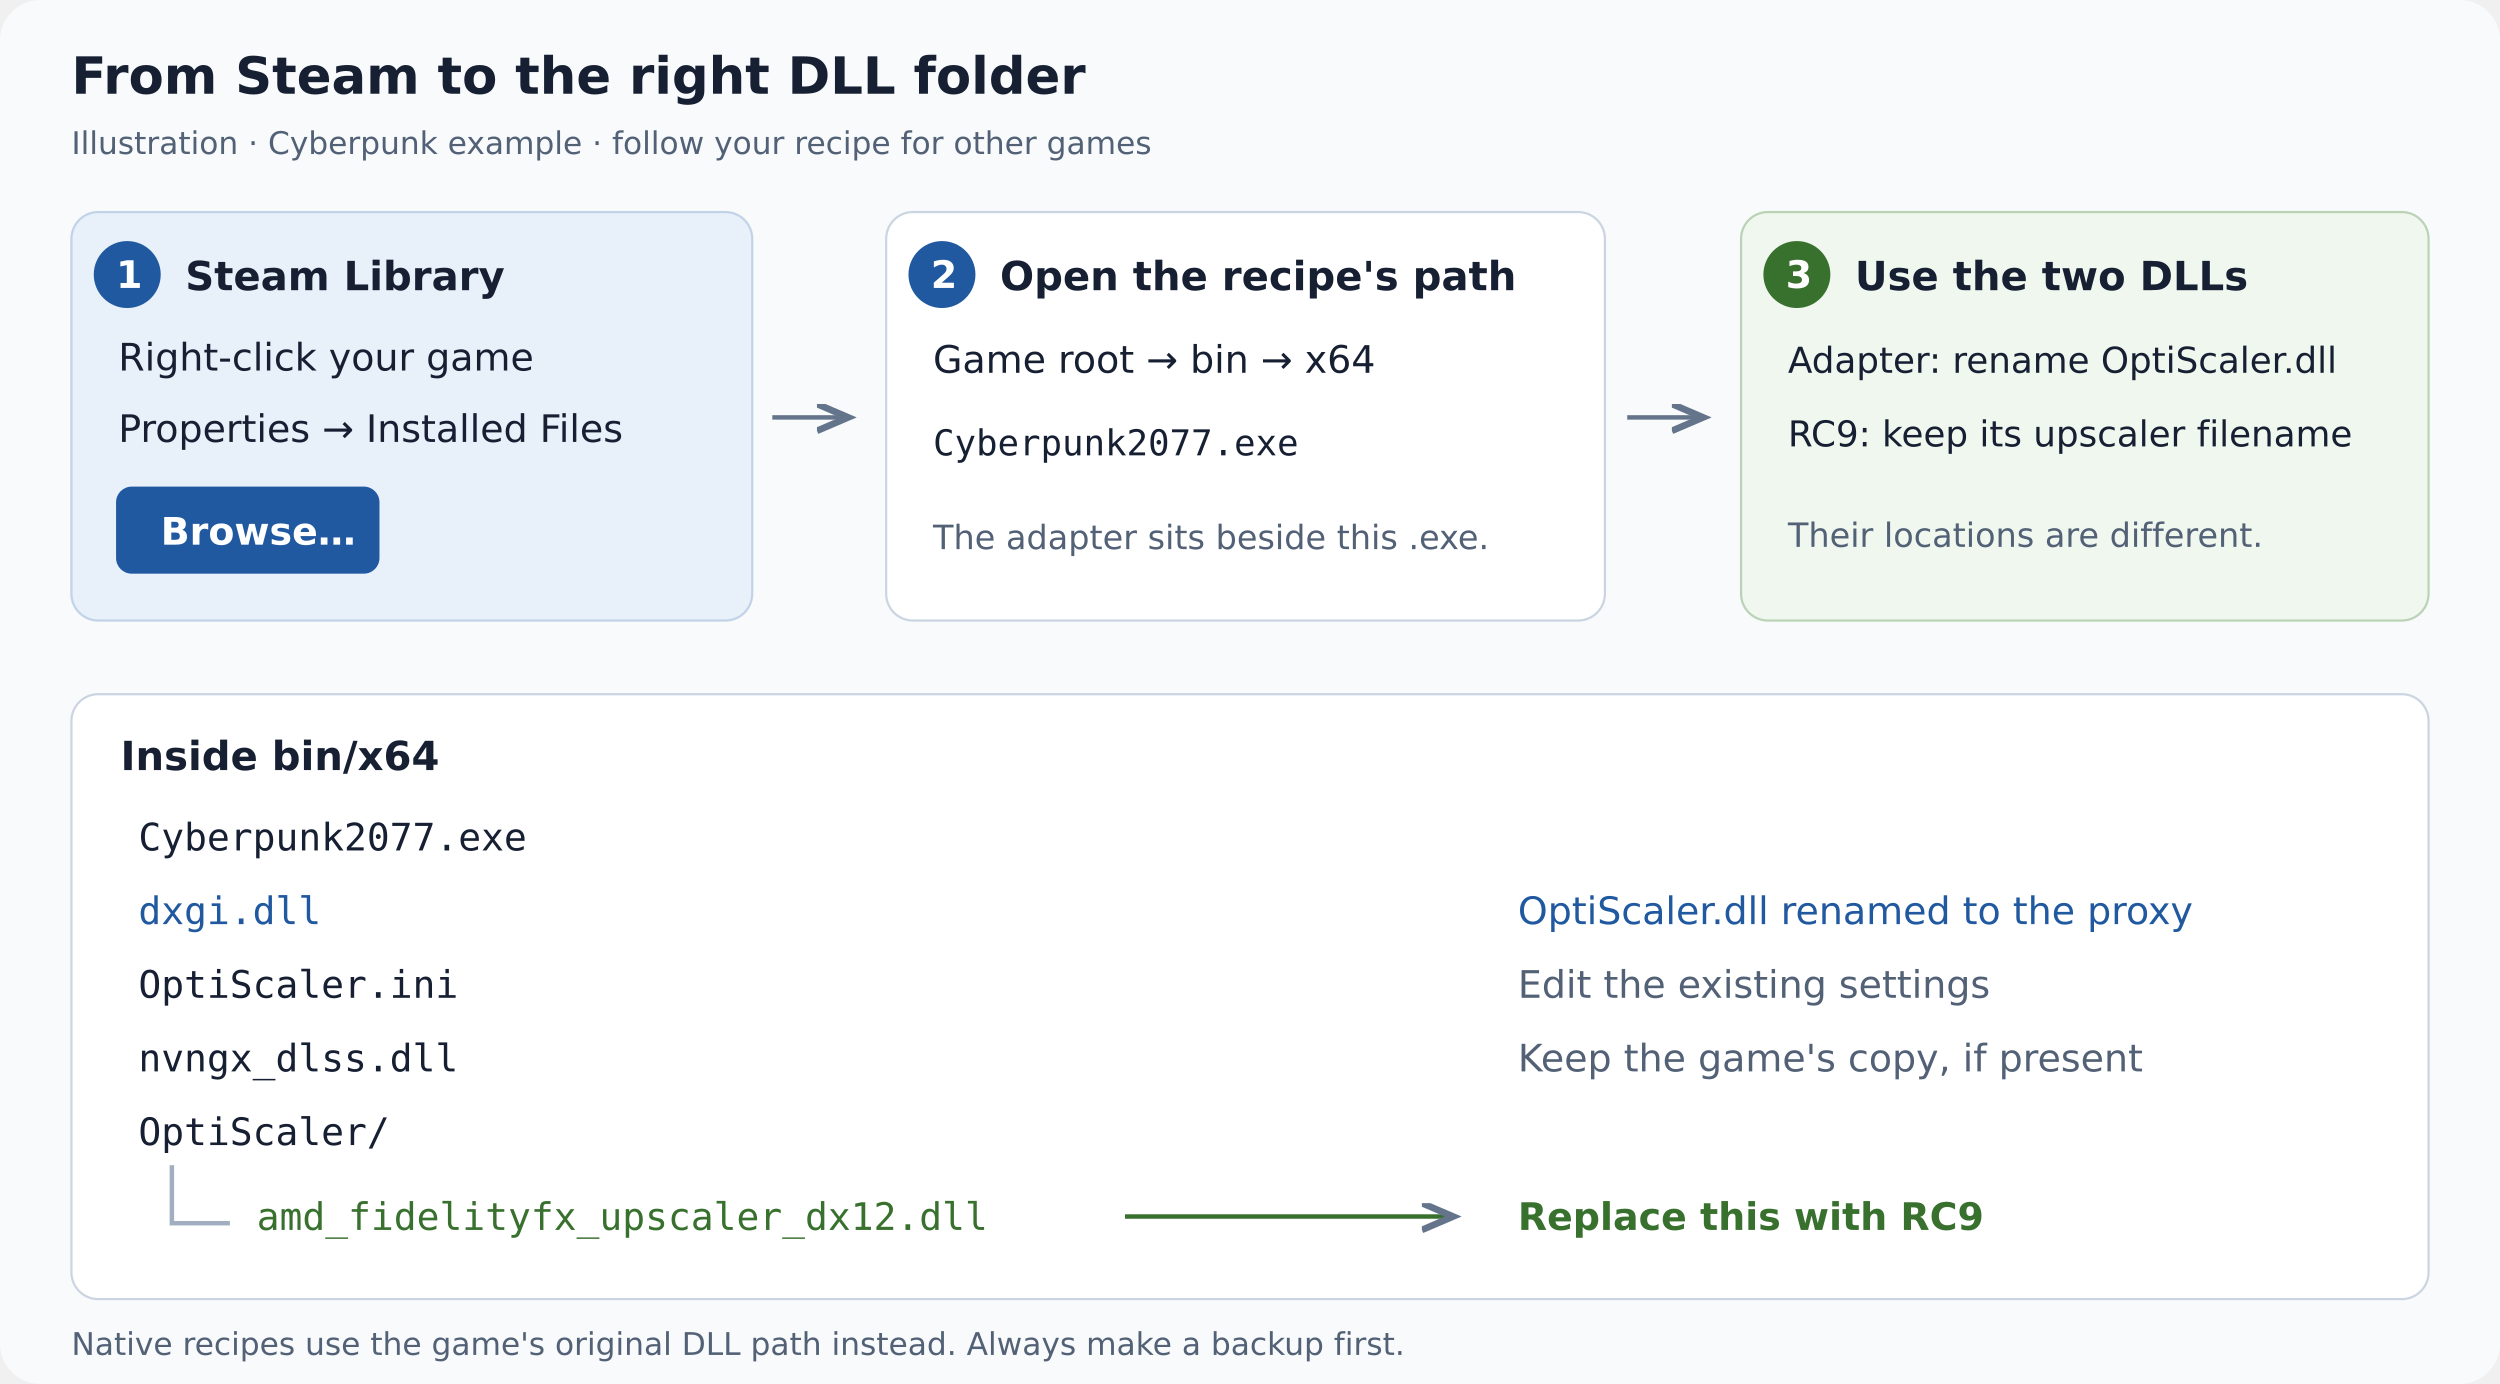
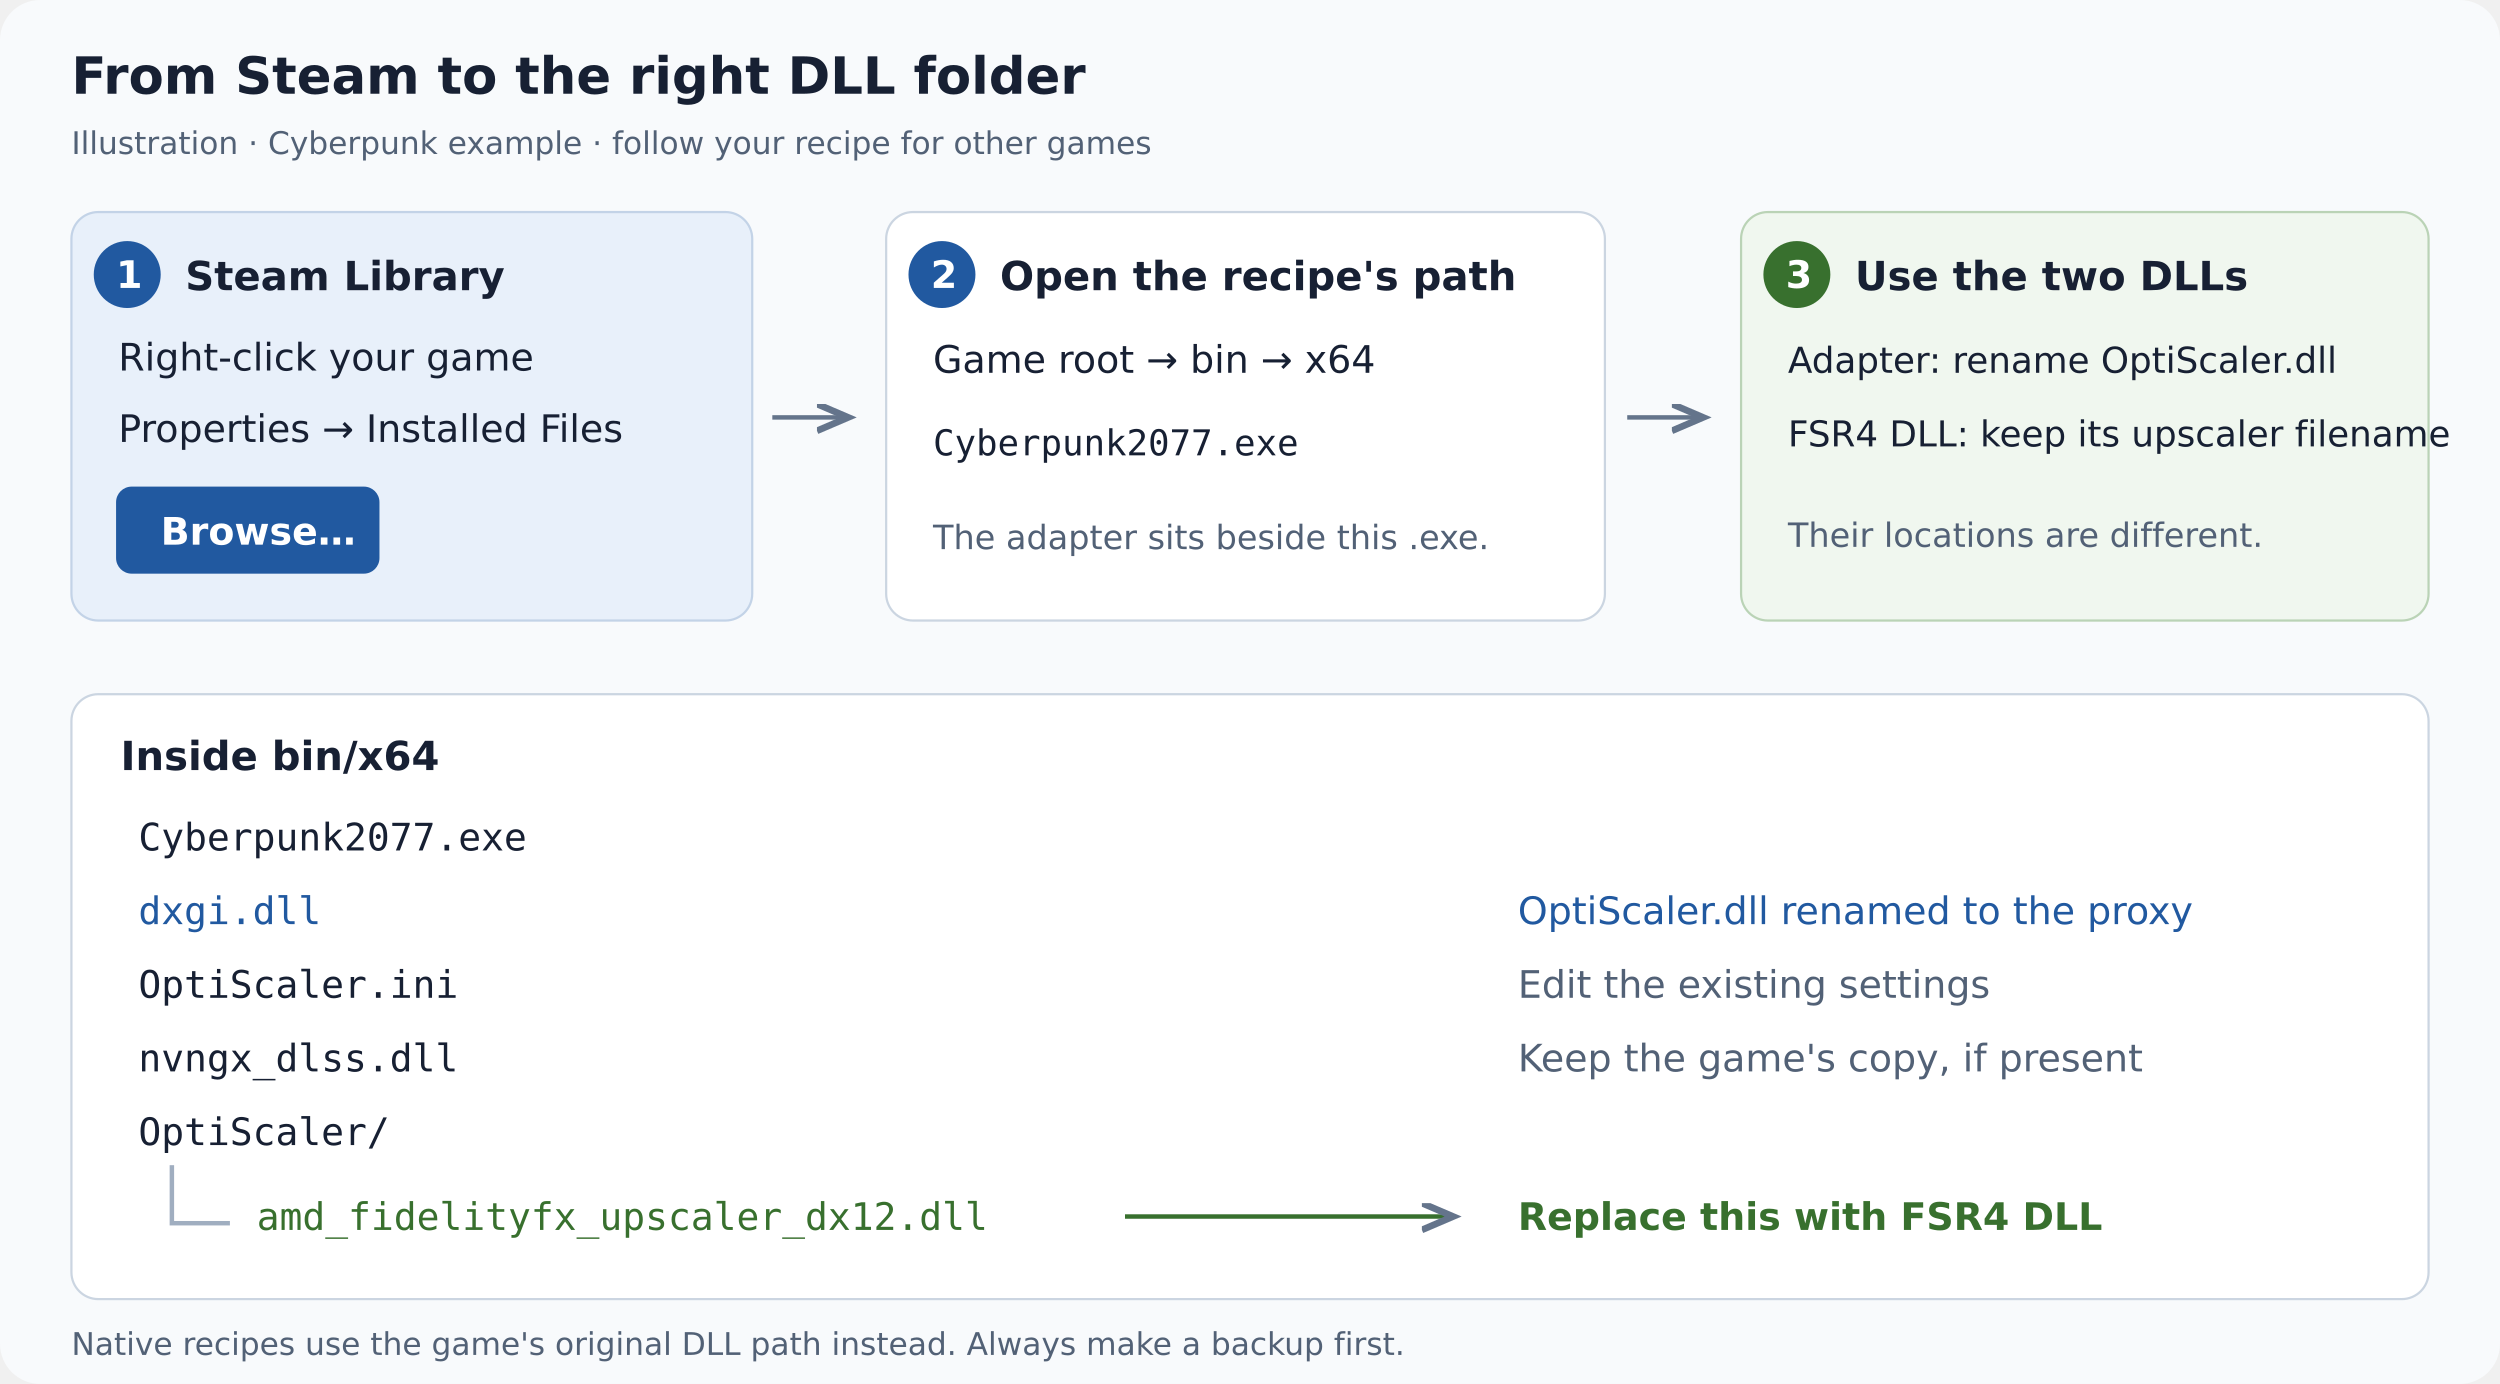
<svg xmlns="http://www.w3.org/2000/svg" width="1120" height="620" viewBox="0 0 1120 620" role="img" aria-labelledby="title description">
  <defs>
    <marker id="arrow" markerWidth="10" markerHeight="10" refX="7" refY="3" orient="auto">
      <path d="M0 0 L7 3 L0 6" fill="none" stroke="#64748b" stroke-width="1.5" />
    </marker>
  </defs>
  <rect width="1120" height="620" rx="18" fill="#f8fafc" />
  <g font-family="DejaVu Sans, Arial, sans-serif" fill="#172033">
    <text x="32" y="42" font-size="23" font-weight="700">From Steam to the right DLL folder</text>
    <text x="32" y="69" font-size="14" fill="#526176">Illustration · Cyberpunk example · follow your recipe for other games</text>
    <rect x="32" y="95" width="305" height="183" rx="12" fill="#e8f0fa" stroke="#c3d3e7" />
    <circle cx="57" cy="123" r="15" fill="#2159a0" />
    <text x="52" y="129" font-size="17" fill="white" font-weight="700">1</text>
    <text x="83" y="130" font-size="18" font-weight="700">Steam Library</text>
    <text x="53" y="166" font-size="17">Right-click your game</text>
    <text x="53" y="198" font-size="17">Properties → Installed Files</text>
    <rect x="52" y="218" width="118" height="39" rx="7" fill="#2159a0" />
    <text x="72" y="244" font-size="17" fill="white" font-weight="700">Browse…</text>
    <path d="M346 187 H380" stroke="#64748b" stroke-width="2" marker-end="url(#arrow)" />
    <rect x="397" y="95" width="322" height="183" rx="12" fill="#fff" stroke="#cbd5e1" />
    <circle cx="422" cy="123" r="15" fill="#2159a0" />
    <text x="417" y="129" font-size="17" fill="white" font-weight="700">2</text>
    <text x="448" y="130" font-size="18" font-weight="700">Open the recipe's path</text>
    <text x="418" y="167" font-size="17">Game root → bin → x64</text>
    <text x="418" y="204" font-size="16" font-family="DejaVu Sans Mono, monospace">Cyberpunk2077.exe</text>
    <text x="418" y="246" font-size="15" fill="#526176">The adapter sits beside this .exe.</text>
    <path d="M729 187 H763" stroke="#64748b" stroke-width="2" marker-end="url(#arrow)" />
    <rect x="780" y="95" width="308" height="183" rx="12" fill="#f0f7ef" stroke="#bad3b6" />
    <circle cx="805" cy="123" r="15" fill="#38702e" />
    <text x="800" y="129" font-size="17" fill="white" font-weight="700">3</text>
    <text x="831" y="130" font-size="18" font-weight="700">Use the two DLLs</text>
    <text x="801" y="167" font-size="16">Adapter: rename OptiScaler.dll</text>
-     <text x="801" y="200" font-size="16">RC9: keep its upscaler filename</text>
+     <text x="801" y="200" font-size="16">FSR4 DLL: keep its upscaler filename</text>
    <text x="801" y="245" font-size="15" fill="#526176">Their locations are different.</text>
    <rect x="32" y="311" width="1056" height="271" rx="12" fill="#fff" stroke="#cbd5e1" />
    <text x="54" y="345" font-size="18" font-weight="700">Inside bin/x64</text>
    <g font-family="DejaVu Sans Mono, monospace" font-size="17">
      <text x="62" y="381">Cyberpunk2077.exe</text>
      <text x="62" y="414" fill="#2159a0">dxgi.dll</text>
      <text x="62" y="447">OptiScaler.ini</text>
      <text x="62" y="480">nvngx_dlss.dll</text>
      <text x="62" y="513">OptiScaler/</text>
      <path d="M77 522 V548 H103" stroke="#a0aec0" stroke-width="2" fill="none" />
      <text x="115" y="551" fill="#38702e">amd_fidelityfx_upscaler_dx12.dll</text>
    </g>
    <text x="680" y="414" font-size="17" fill="#2159a0">OptiScaler.dll renamed to the proxy</text>
    <text x="680" y="447" font-size="17" fill="#526176">Edit the existing settings</text>
    <text x="680" y="480" font-size="17" fill="#526176">Keep the game's copy, if present</text>
    <path d="M504 545 H651" stroke="#38702e" stroke-width="2" marker-end="url(#arrow)" />
-     <text x="680" y="551" font-size="17" fill="#38702e" font-weight="700">Replace this with RC9</text>
+     <text x="680" y="551" font-size="17" fill="#38702e" font-weight="700">Replace this with FSR4 DLL</text>
    <text x="32" y="607" font-size="14" fill="#526176">Native recipes use the game's original DLL path instead. Always make a backup first.</text>
  </g>
</svg>
